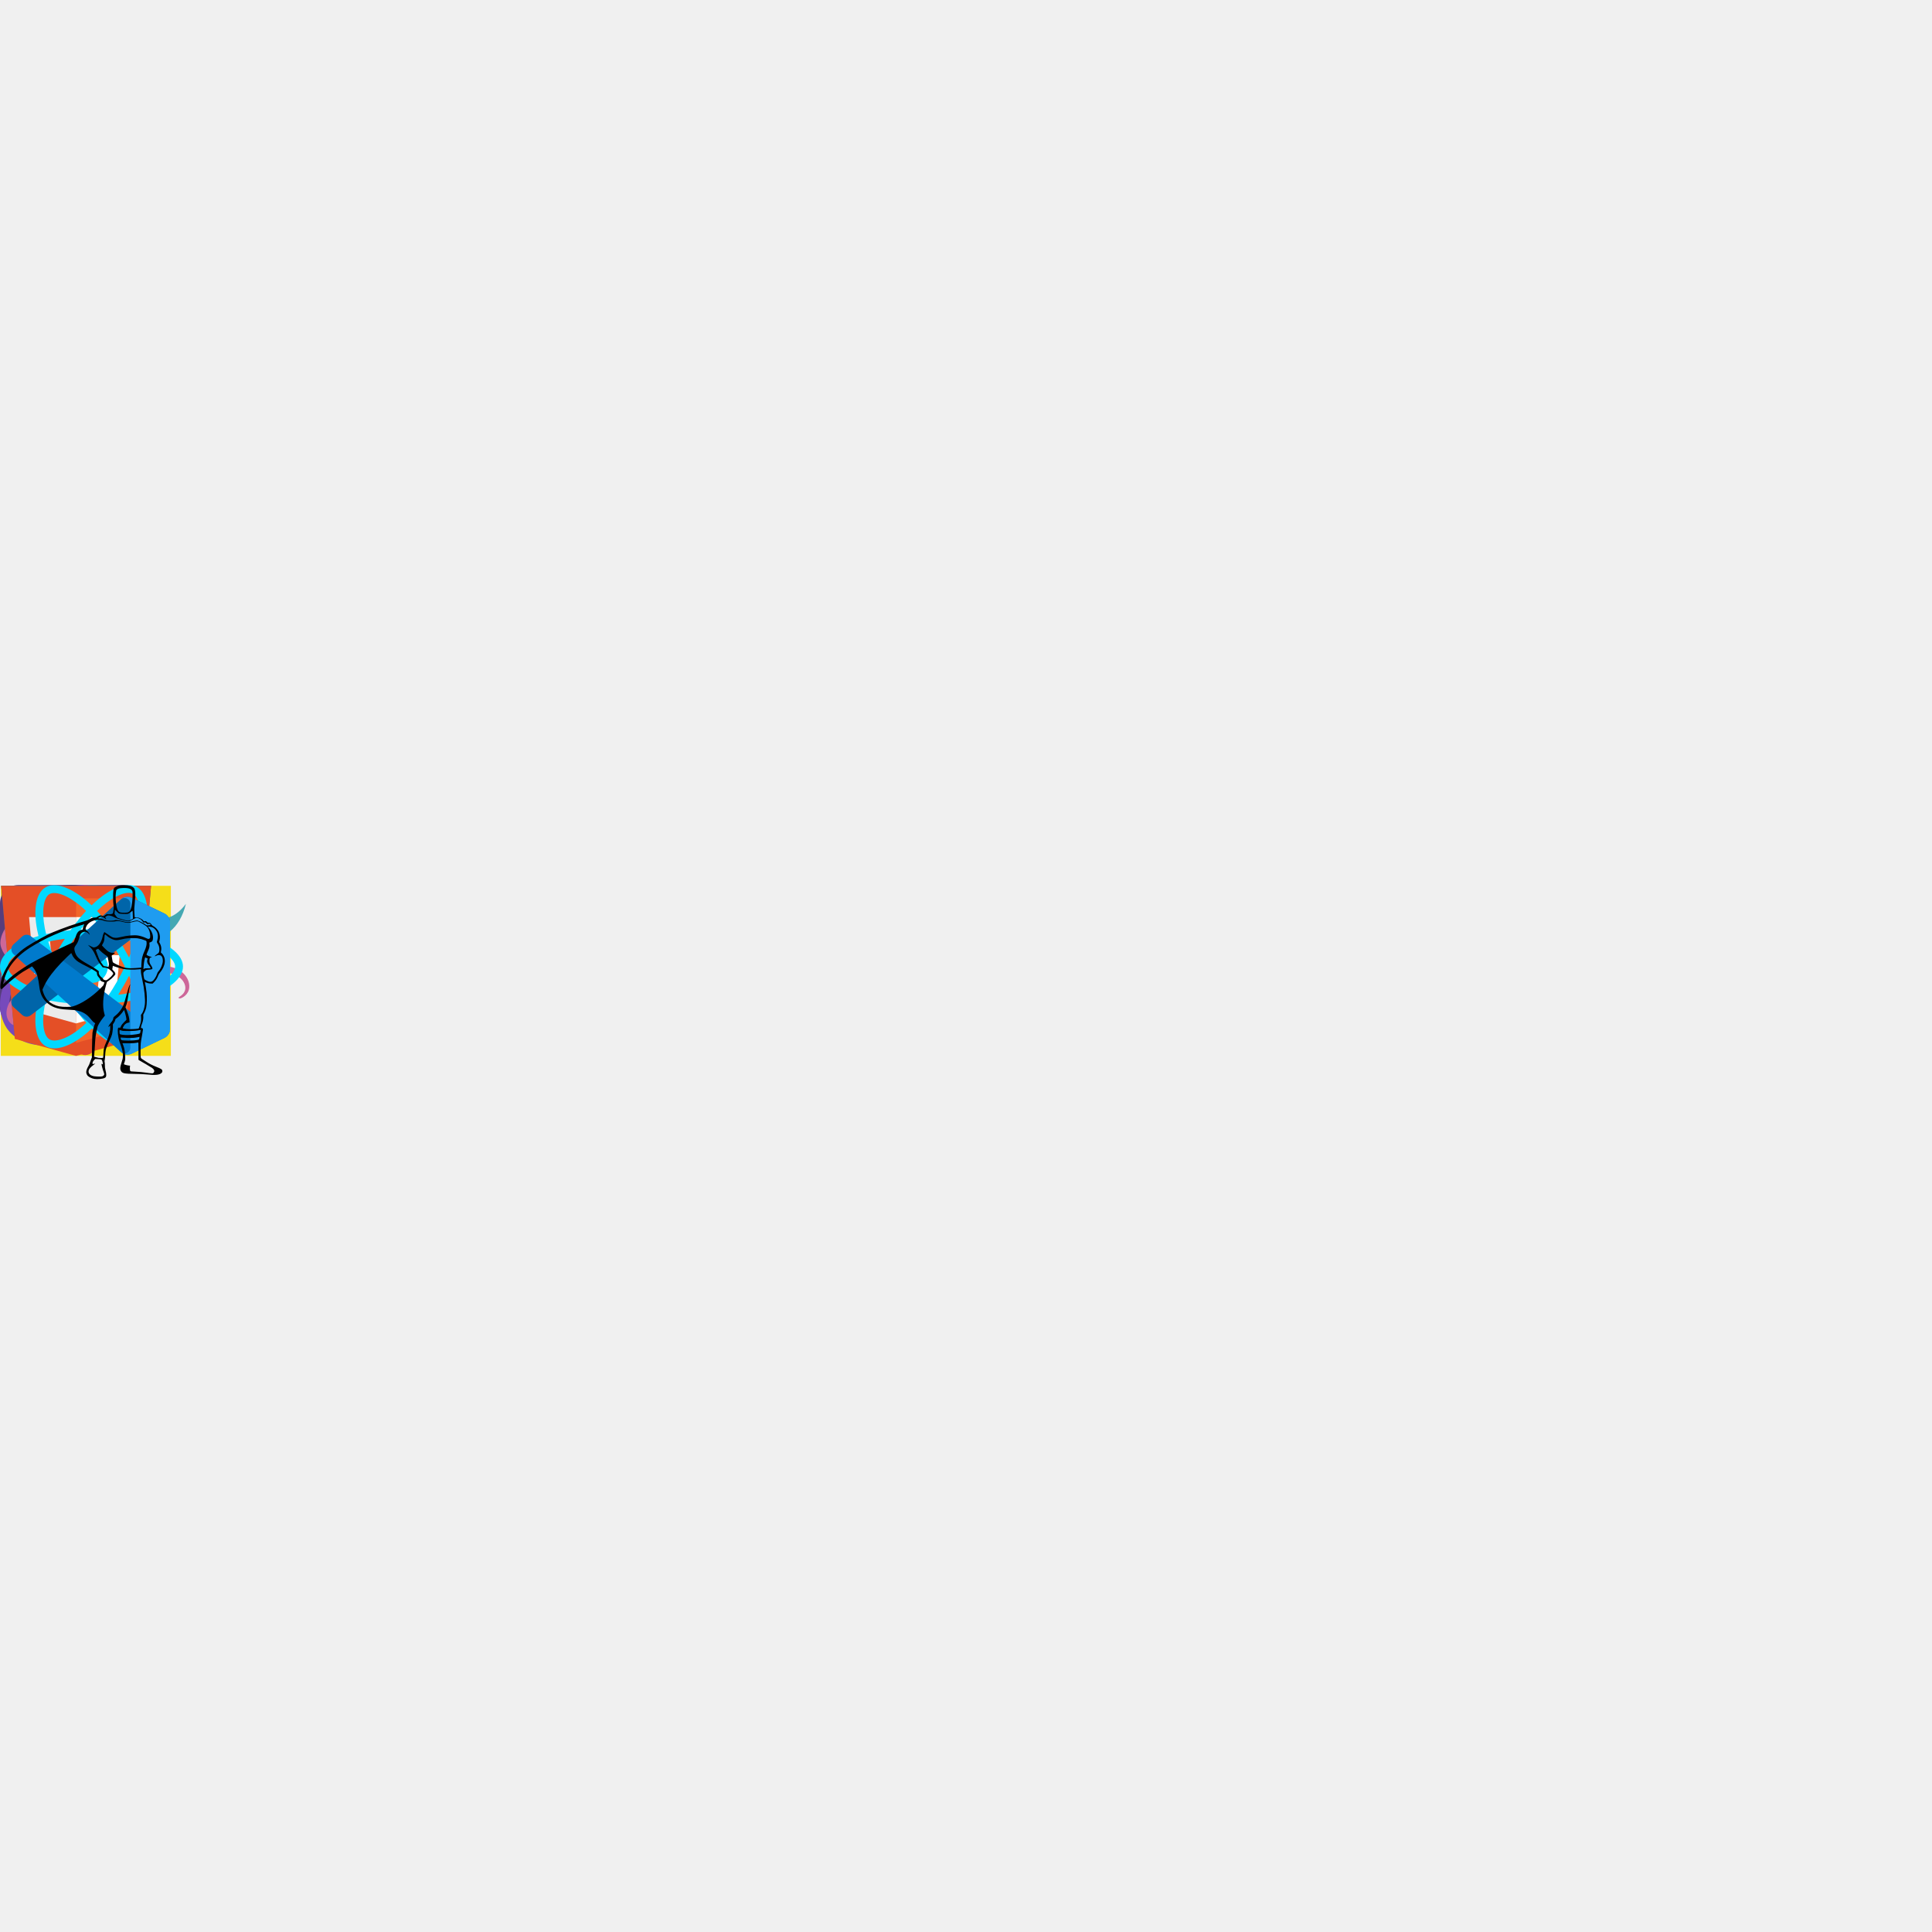
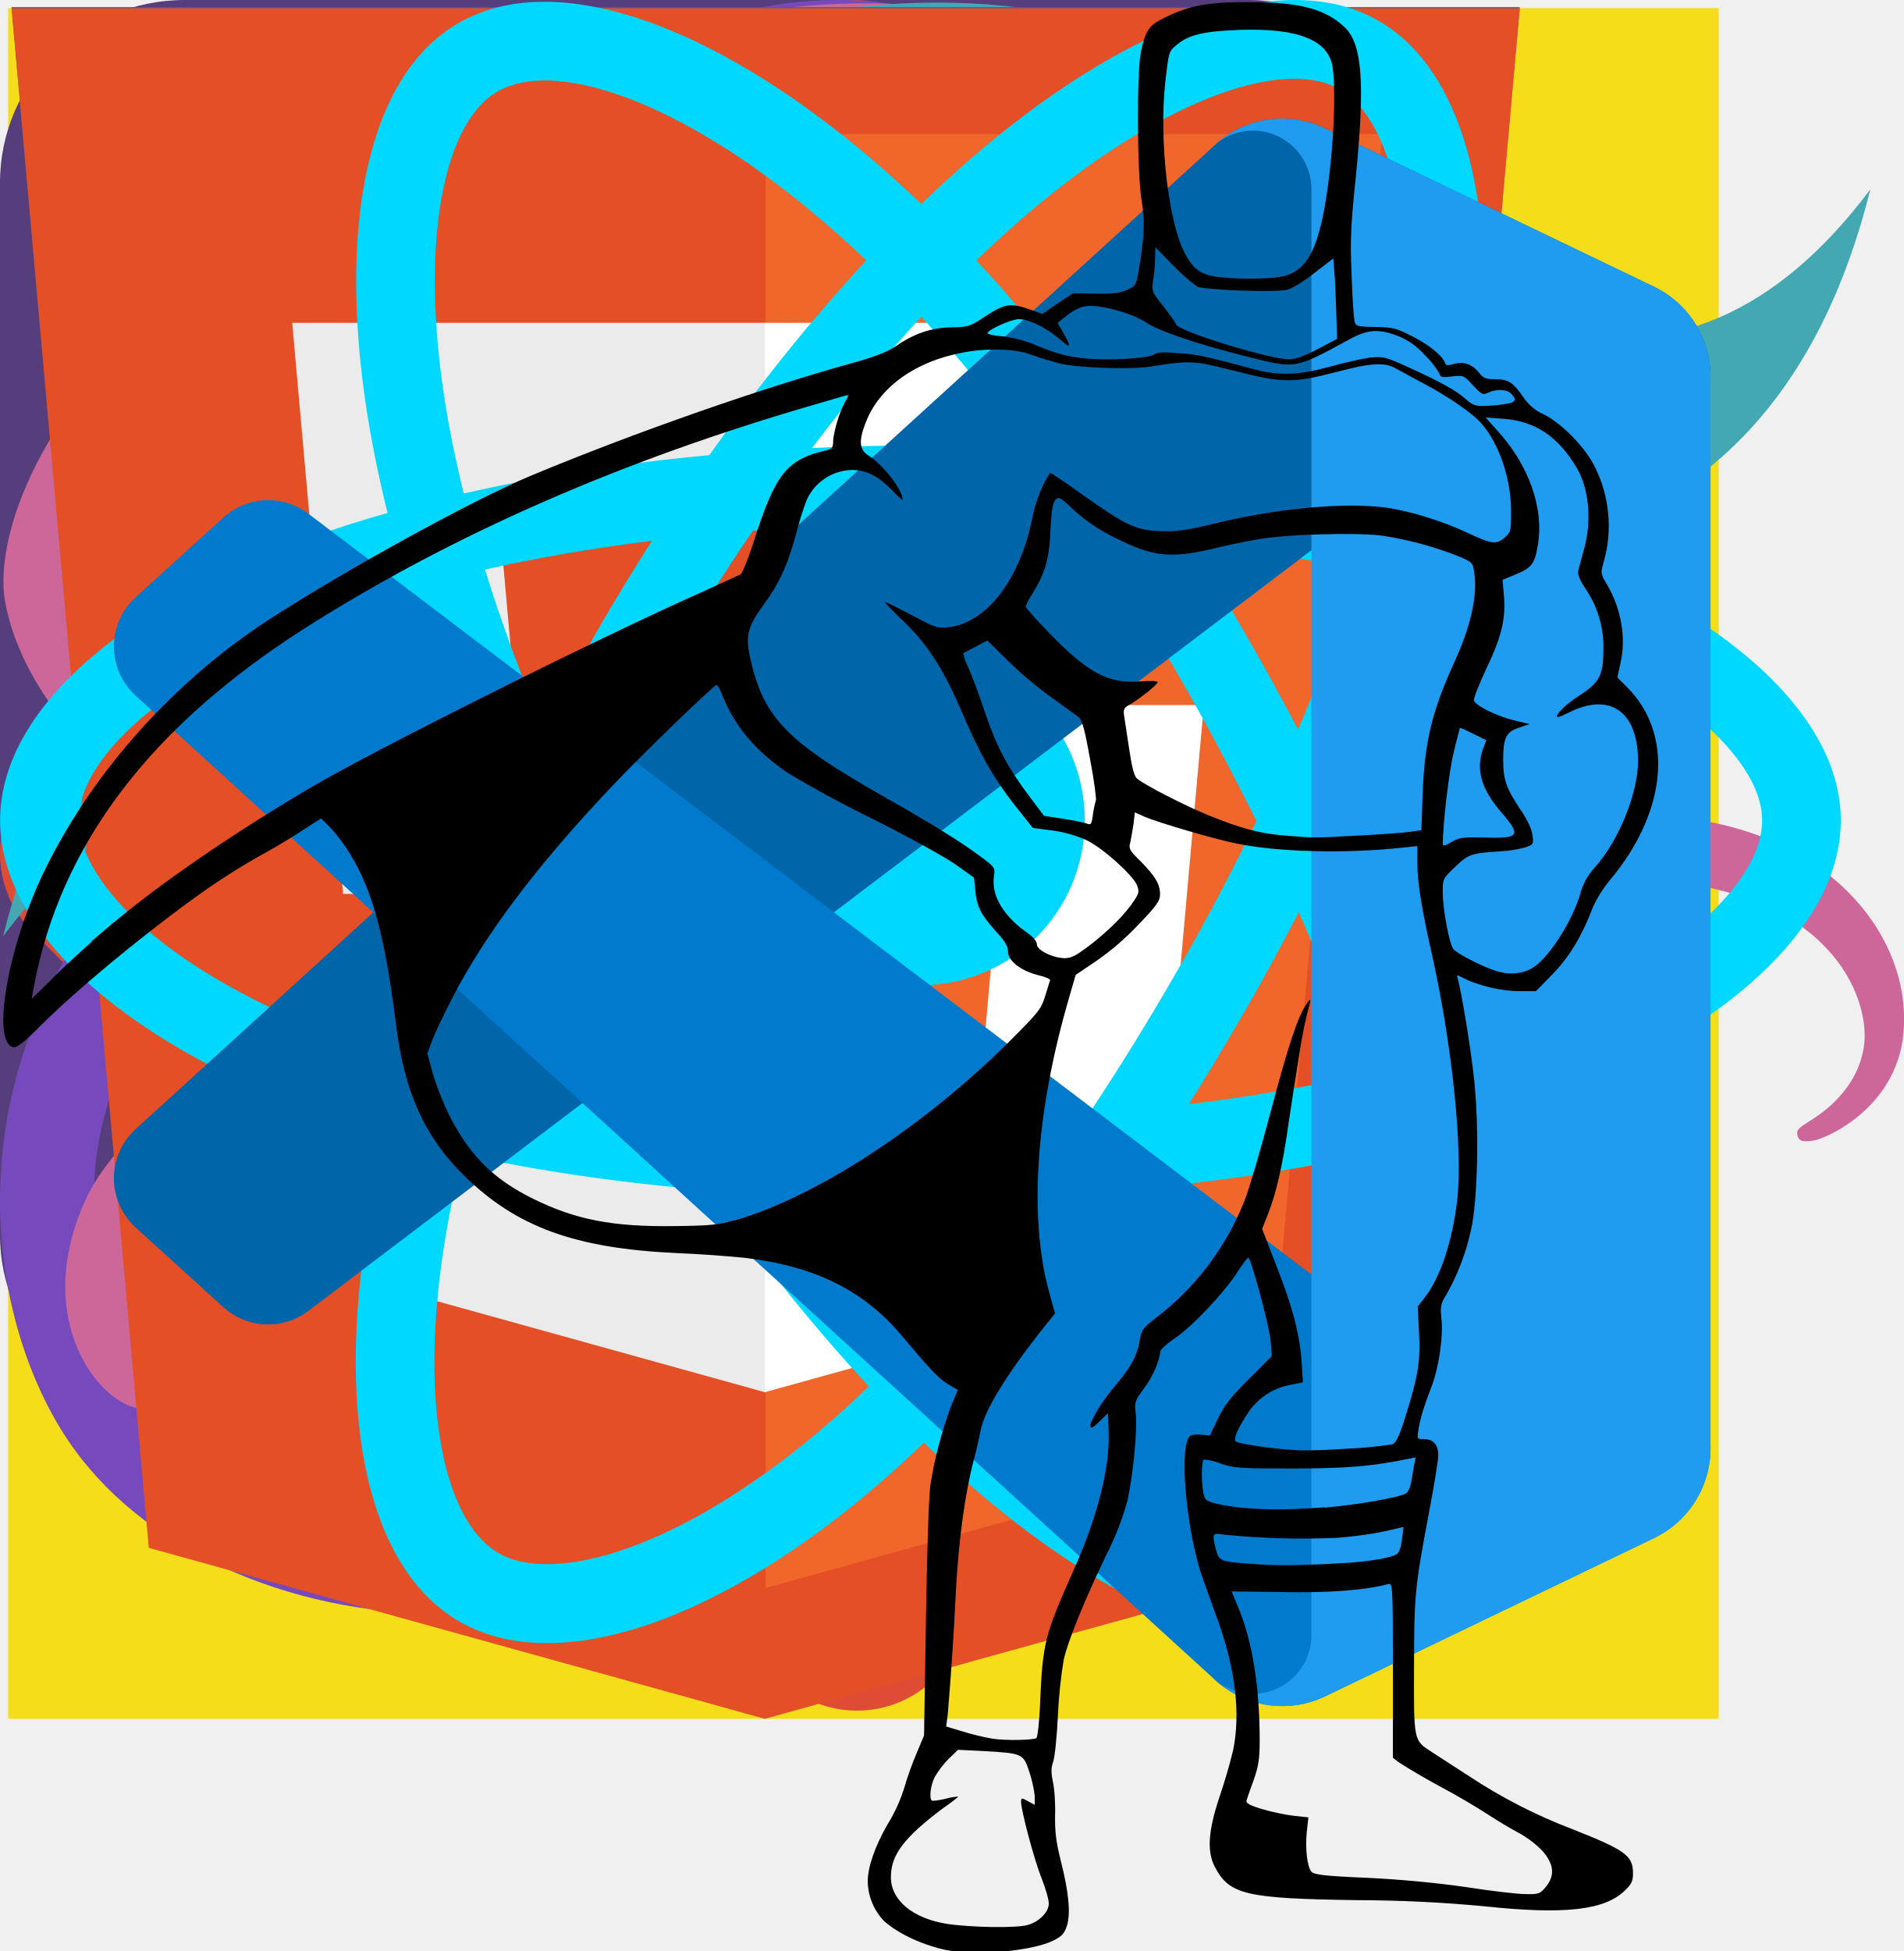
- <svg xmlns="http://www.w3.org/2000/svg" width="100" height="100" viewBox="0 0 1193 100" fill="none">
+ <svg xmlns="http://www.w3.org/2000/svg" fill="none">
  <g id="github">
    <svg width="88" height="86" viewBox="0 0 88 86" fill="none">
      <path fill-rule="evenodd" clip-rule="evenodd" d="M44 0C19.69 0 0 19.69 0 44C0 63.47 12.595 79.915 30.085 85.745C32.285 86.13 33.11 84.81 33.11 83.655C33.11 82.61 33.055 79.145 33.055 75.46C22 77.495 19.14 72.765 18.26 70.29C17.765 69.025 15.62 65.12 13.75 64.075C12.21 63.25 10.01 61.215 13.695 61.16C17.16 61.105 19.635 64.35 20.46 65.67C24.42 72.325 30.745 70.455 33.275 69.3C33.66 66.44 34.815 64.515 36.08 63.415C26.29 62.315 16.06 58.52 16.06 41.69C16.06 36.905 17.765 32.945 20.57 29.865C20.13 28.765 18.59 24.255 21.01 18.205C21.01 18.205 24.695 17.05 33.11 22.715C36.63 21.725 40.37 21.23 44.11 21.23C47.85 21.23 51.59 21.725 55.11 22.715C63.525 16.995 67.21 18.205 67.21 18.205C69.63 24.255 68.09 28.765 67.65 29.865C70.455 32.945 72.16 36.85 72.16 41.69C72.16 58.575 61.875 62.315 52.085 63.415C53.68 64.79 55.055 67.43 55.055 71.555C55.055 77.44 55 82.17 55 83.655C55 84.81 55.825 86.185 58.025 85.745C66.76 82.796 74.35 77.182 79.727 69.694C85.104 62.205 87.997 53.219 88 44C88 19.69 68.31 0 44 0Z" fill="black" />
    </svg>
  </g>
  <g id="js">
    <svg width="106" height="106" viewBox="0 0 106 106" fill="none">
      <path d="M0.5 0.5H105.5V105.5H0.5V0.5Z" fill="#F5DE19" />
      <path d="M71.034 82.531C71.928 84.349 73.318 85.876 75.043 86.938C76.768 87.999 78.758 88.552 80.784 88.531C84.871 88.531 87.485 86.487 87.485 83.656C87.485 80.281 84.8 79.074 80.3 77.105L77.832 76.047C70.707 73.014 65.983 69.215 65.983 61.182C65.983 53.784 71.608 48.148 80.431 48.148C83.288 47.941 86.142 48.581 88.637 49.986C91.132 51.391 93.159 53.499 94.464 56.049L86.75 60.98C86.248 59.716 85.373 58.635 84.242 57.879C83.111 57.124 81.776 56.73 80.416 56.75C79.823 56.691 79.224 56.755 78.657 56.94C78.09 57.125 77.567 57.426 77.123 57.824C76.679 58.222 76.323 58.709 76.077 59.252C75.831 59.795 75.701 60.384 75.695 60.98C75.695 63.939 77.529 65.139 81.763 66.98L84.23 68.037C92.615 71.634 97.355 75.297 97.355 83.536C97.355 92.42 90.376 97.287 81.005 97.287C77.354 97.52 73.713 96.691 70.522 94.9C67.332 93.11 64.727 90.434 63.024 87.196L71.034 82.531ZM36.178 83.386C37.726 86.135 39.136 88.46 42.526 88.46C45.766 88.46 47.814 87.192 47.814 82.261V48.71H57.68V82.392C57.68 92.608 51.68 97.257 42.946 97.257C39.859 97.426 36.793 96.657 34.151 95.051C31.51 93.444 29.416 91.076 28.145 88.257L36.178 83.386Z" fill="black" />
    </svg>
  </g>
  <g id="bootstrap">
    <svg width="88" height="87" viewBox="0 0 88 87" fill="none">
      <g clip-path="url(#clip0_15_2274)">
        <path d="M0 75.782C0 81.978 5.08 87 11.347 87H76.653C82.92 87 88 81.977 88 75.782V11.218C88 5.022 82.92 0 76.653 0H11.347C5.08 0 0 5.023 0 11.218V75.782V75.782Z" fill="#563D7C" />
        <path d="M36.492 38.483V26.163H47.461C48.506 26.163 49.514 26.249 50.484 26.421C51.454 26.593 52.312 26.9 53.058 27.343C53.804 27.786 54.401 28.401 54.849 29.188C55.297 29.975 55.521 30.983 55.521 32.212C55.521 34.425 54.849 36.024 53.506 37.008C52.163 37.992 50.446 38.483 48.357 38.483H36.492ZM24.776 17.162V69.838H50.596C52.984 69.838 55.309 69.543 57.573 68.953C59.837 68.362 61.851 67.453 63.618 66.223C65.383 64.993 66.789 63.407 67.834 61.465C68.879 59.522 69.401 57.222 69.401 54.566C69.401 51.271 68.592 48.455 66.976 46.119C65.359 43.783 62.908 42.147 59.625 41.213C62.013 40.082 63.817 38.631 65.035 36.86C66.254 35.09 66.864 32.877 66.864 30.22C66.864 27.761 66.453 25.696 65.632 24.023C64.811 22.351 63.655 21.011 62.162 20.003C60.67 18.994 58.879 18.269 56.789 17.826C54.7 17.383 52.387 17.162 49.849 17.162H24.776ZM36.492 60.837V46.377H49.252C51.789 46.377 53.829 46.955 55.372 48.111C56.914 49.267 57.685 51.197 57.685 53.902C57.685 55.28 57.449 56.411 56.976 57.296C56.503 58.181 55.869 58.882 55.073 59.399C54.277 59.915 53.357 60.284 52.312 60.505C51.267 60.726 50.173 60.837 49.029 60.837H36.492Z" fill="white" />
      </g>
      <defs>
        <clipPath id="clip0_15_2274">
          <rect width="88" height="87" fill="white" />
        </clipPath>
      </defs>
    </svg>
  </g>
  <g id="git">
    <svg width="105" height="105" viewBox="0 0 105 105" fill="none">
      <path d="M103.02 47.822L57.176 1.98C54.537 -0.66 50.255 -0.66 47.613 1.98L38.094 11.5L50.17 23.576C52.976 22.628 56.194 23.264 58.431 25.501C60.679 27.753 61.311 30.998 60.339 33.813L71.978 45.452C74.793 44.482 78.042 45.109 80.291 47.362C83.434 50.504 83.434 55.596 80.291 58.74C77.147 61.884 72.055 61.884 68.909 58.74C66.545 56.373 65.961 52.901 67.158 49.989L56.305 39.135L56.303 67.697C57.09 68.086 57.809 68.6 58.431 69.219C61.574 72.361 61.574 77.453 58.431 80.6C55.287 83.742 50.193 83.742 47.053 80.6C43.91 77.453 43.91 72.361 47.053 69.219C47.807 68.466 48.702 67.869 49.687 67.463V38.635C48.7 38.232 47.805 37.635 47.053 36.879C44.672 34.501 44.1 31.007 45.32 28.083L33.415 16.177L1.981 47.61C-0.66 50.252 -0.66 54.535 1.981 57.175L47.826 103.018C50.465 105.658 54.746 105.658 57.389 103.018L103.019 57.388C105.66 54.747 105.66 50.462 103.019 47.822" fill="#DE4C36" />
    </svg>
  </g>
  <g id="vector">
    <svg width="105" height="100" viewBox="0 0 105 100" fill="none">
      <path d="M72.697 69.563C76.569 69.162 79.506 65.824 79.373 61.818C79.239 57.813 75.901 54.609 71.896 54.609H71.629C67.49 54.742 64.286 58.214 64.419 62.352C64.553 64.355 65.354 66.091 66.555 67.293C62.016 76.239 55.073 82.781 44.659 88.255C37.583 91.993 30.24 93.329 22.897 92.394C16.889 91.593 12.216 88.923 9.278 84.516C5.006 77.974 4.606 70.897 8.211 63.821C10.748 58.748 14.752 55.009 17.289 53.14C16.755 51.404 15.954 48.467 15.554 46.331C-3.806 60.35 -1.803 79.309 4.072 88.255C8.477 94.931 17.423 99.07 27.303 99.07C29.973 99.07 32.643 98.803 35.313 98.136C52.403 94.797 65.354 84.65 72.697 69.563ZM96.195 53.007C86.048 41.123 71.095 34.581 54.005 34.581H51.869C50.668 32.178 48.131 30.575 45.327 30.575H45.06C40.921 30.709 37.717 34.18 37.85 38.32C37.984 42.325 41.322 45.529 45.327 45.529H45.594C48.531 45.396 51.068 43.527 52.136 40.99H54.539C64.686 40.99 74.299 43.927 82.978 49.668C89.653 54.075 94.46 59.816 97.13 66.759C99.4 72.366 99.266 77.841 96.863 82.514C93.125 89.59 86.85 93.462 78.572 93.462C73.231 93.462 68.158 91.86 65.487 90.658C64.019 91.993 61.348 94.129 59.479 95.465C65.221 98.135 71.095 99.604 76.703 99.604C89.52 99.604 98.999 92.528 102.604 85.451C106.476 77.707 106.209 64.355 96.195 53.007ZM28.371 71.832C28.505 75.838 31.842 79.042 35.847 79.042H36.115C40.254 78.909 43.458 75.437 43.324 71.298C43.191 67.292 39.853 64.088 35.847 64.088H35.581C35.313 64.088 34.913 64.088 34.646 64.221C29.172 55.142 26.902 45.262 27.704 34.581C28.237 26.57 30.908 19.627 35.581 13.885C39.453 8.945 46.929 6.542 52.003 6.409C66.155 6.141 72.163 23.766 72.564 30.842C74.299 31.243 77.237 32.178 79.239 32.845C77.637 11.216 64.286 0 51.469 0C39.452 0 28.371 8.679 23.965 21.496C17.823 38.587 21.829 55.009 29.305 67.96C28.638 68.895 28.237 70.364 28.371 71.832V71.832Z" fill="#764ABC" />
    </svg>
  </g>
  <g id="saas">
    <svg width="117" height="87" viewBox="0 0 117 87" fill="none">
      <path d="M100.673 50.077C96.603 50.097 93.065 51.069 90.103 52.506C89.016 50.372 87.93 48.471 87.738 47.076C87.525 45.449 87.269 44.456 87.525 42.512C87.781 40.568 88.931 37.8 88.91 37.589C88.889 37.378 88.654 36.385 86.31 36.364C83.966 36.343 81.941 36.807 81.707 37.42C81.472 38.033 81.025 39.427 80.727 40.864C80.322 42.977 76.039 50.52 73.588 54.471C72.799 52.929 72.118 51.577 71.968 50.499C71.755 48.872 71.499 47.879 71.755 45.935C72.011 43.991 73.162 41.224 73.14 41.012C73.119 40.801 72.884 39.807 70.54 39.787C68.196 39.765 66.171 40.23 65.937 40.843C65.703 41.456 65.447 42.892 64.957 44.287C64.467 45.682 58.777 58.275 57.285 61.529C56.682 62.845 56.05 64.149 55.389 65.438C55.389 65.438 55.367 65.501 55.303 65.607C55.095 66.011 54.882 66.412 54.664 66.811V66.832C54.344 67.403 54.004 67.931 53.833 67.931C53.705 67.931 53.471 66.41 53.876 64.339C54.728 59.965 56.752 53.162 56.731 52.929C56.731 52.802 57.115 51.619 55.41 51.006C53.748 50.393 53.151 51.407 53.002 51.407C52.853 51.407 52.746 51.767 52.746 51.767C52.746 51.767 54.6 44.118 49.209 44.118C45.842 44.118 41.196 47.773 38.894 51.069C36.278 52.481 33.664 53.897 31.052 55.317C29.795 56.014 28.495 56.711 27.28 57.366C27.195 57.282 27.11 57.176 27.024 57.092C20.503 50.182 8.442 45.301 8.953 36.026C9.145 32.645 10.317 23.77 32.118 12.995C50.061 4.226 64.339 6.656 66.811 12.044C70.348 19.735 59.161 34.018 40.62 36.089C33.545 36.871 29.837 34.166 28.9 33.152C27.92 32.095 27.77 32.032 27.408 32.243C26.811 32.561 27.195 33.511 27.408 34.06C27.962 35.497 30.242 38.033 34.099 39.28C37.509 40.378 45.799 40.991 55.836 37.145C67.067 32.835 75.847 20.855 73.268 10.818C70.689 0.634 53.641 -2.725 37.509 2.958C27.92 6.339 17.52 11.664 10.04 18.594C1.154 26.834 -0.253 33.997 0.322 36.998C2.39 47.647 17.201 54.577 23.125 59.712C22.826 59.88 22.549 60.029 22.315 60.156C19.353 61.613 8.058 67.466 5.245 73.657C2.049 80.672 5.757 85.701 8.208 86.376C15.815 88.469 23.636 84.708 27.834 78.495C32.032 72.283 31.521 64.212 29.582 60.514C29.56 60.472 29.539 60.43 29.496 60.388C30.264 59.944 31.052 59.479 31.819 59.035C33.23 58.209 34.658 57.413 36.103 56.648C35.378 58.613 34.845 60.958 34.59 64.339C34.27 68.311 35.91 73.467 38.063 75.495C39.022 76.383 40.152 76.404 40.876 76.404C43.391 76.404 44.521 74.333 45.778 71.882C47.312 68.882 48.697 65.395 48.697 65.395C48.697 65.395 46.971 74.819 51.66 74.819C53.364 74.819 55.09 72.621 55.858 71.502V71.523C55.858 71.523 55.9 71.459 55.986 71.311C56.156 71.037 56.263 70.867 56.263 70.867V70.826C56.944 69.642 58.479 66.959 60.759 62.501C63.7 56.754 66.534 49.57 66.534 49.57C66.534 49.57 66.79 51.323 67.663 54.239C68.175 55.951 69.24 57.831 70.093 59.648C69.411 60.599 68.985 61.127 68.985 61.127L69.006 61.148C68.452 61.867 67.855 62.648 67.195 63.41C64.872 66.156 62.102 69.305 61.718 70.213C61.27 71.29 61.377 72.072 62.23 72.706C62.847 73.171 63.955 73.234 65.085 73.171C67.174 73.023 68.644 72.516 69.368 72.199C70.498 71.798 71.819 71.185 73.055 70.276C75.335 68.607 76.72 66.219 76.593 63.071C76.528 61.339 75.953 59.606 75.25 57.979C75.463 57.683 75.655 57.387 75.868 57.092C79.469 51.872 82.261 46.146 82.261 46.146C82.261 46.146 82.517 47.9 83.391 50.816C83.817 52.295 84.691 53.901 85.457 55.464C82.069 58.19 79.981 61.359 79.235 63.43C77.893 67.276 78.936 69.008 80.918 69.41C81.813 69.6 83.092 69.177 84.03 68.776C85.223 68.396 86.63 67.741 87.972 66.769C90.253 65.1 92.448 62.775 92.32 59.627C92.255 58.19 91.872 56.774 91.339 55.401C94.216 54.218 97.924 53.563 102.655 54.112C112.799 55.295 114.802 61.571 114.418 64.212C114.035 66.853 111.904 68.29 111.201 68.734C110.497 69.178 110.263 69.325 110.327 69.642C110.412 70.107 110.753 70.086 111.35 70.001C112.181 69.854 116.678 67.867 116.869 63.008C117.189 56.796 111.222 50.013 100.673 50.077ZM22.422 76.235C19.054 79.869 14.366 81.242 12.342 80.08C10.168 78.833 11.021 73.467 15.155 69.621C17.669 67.276 20.908 65.099 23.061 63.768C23.551 63.472 24.276 63.05 25.149 62.522C25.298 62.437 25.384 62.395 25.384 62.395L25.895 62.078C27.408 67.571 25.959 72.41 22.422 76.235ZM46.928 59.712C45.756 62.543 43.306 69.79 41.814 69.389C40.535 69.051 39.747 63.557 41.558 58.127C42.474 55.401 44.414 52.147 45.543 50.88C47.376 48.851 49.401 48.175 49.89 48.999C50.509 50.077 47.653 57.937 46.928 59.712ZM67.152 69.304C66.662 69.558 66.193 69.727 65.98 69.6C65.831 69.515 66.193 69.177 66.193 69.177C66.193 69.177 68.729 66.473 69.731 65.247C70.306 64.529 70.988 63.684 71.713 62.733V63.008C71.713 66.241 68.558 68.417 67.152 69.304H67.152ZM82.751 65.776C82.389 65.522 82.453 64.677 83.667 62.036C84.136 61 85.244 59.268 87.141 57.599C87.354 58.275 87.504 58.93 87.482 59.542C87.461 63.621 84.52 65.142 82.751 65.776Z" fill="#CD6799" />
    </svg>
  </g>
  <g id="tailwind">
    <svg width="115" height="69" viewBox="0 0 115 69" fill="none">
      <path d="M28.844 23.084C32.665 7.801 42.217 0.159 57.5 0.159C80.425 0.159 83.291 17.353 94.753 20.219C102.395 22.129 109.081 19.264 114.812 11.622C110.992 26.905 101.44 34.547 86.156 34.547C63.231 34.547 60.366 17.353 48.903 14.488C41.261 12.577 34.575 15.443 28.844 23.084ZM0.188 57.472C4.008 42.189 13.56 34.547 28.844 34.547C51.769 34.547 54.634 51.741 66.097 54.606C73.739 56.517 80.425 53.651 86.156 46.009C82.335 61.293 72.783 68.934 57.5 68.934C34.575 68.934 31.709 51.741 20.247 48.875C12.605 46.965 5.919 49.83 0.188 57.472Z" fill="#44A8B3" />
    </svg>
  </g>
  <g id="css">
    <svg width="94" height="105" viewBox="0 0 94 105" fill="none">
      <path d="M9.132 94.154L0.71 0.438H93.29L84.856 94.139L46.944 104.562L9.132 94.154Z" fill="#1572B6" />
      <path d="M47 96.597L77.638 88.174L84.845 8.102H47V96.597Z" fill="#33A9DC" />
      <path d="M47 42.054H62.337L63.395 30.284H47V18.79H76.062L75.785 21.872L72.939 53.549H47V42.054Z" fill="white" />
      <path d="M47.071 71.904L47.019 71.919L34.111 68.461L33.286 59.294H21.65L23.274 77.341L47.015 83.879L47.071 83.864V71.904Z" fill="#EBEBEB" />
      <path d="M61.351 53.062L59.956 68.453L47.03 71.912V83.871L70.79 77.341L70.966 75.4L72.98 53.062H61.351Z" fill="white" />
      <path d="M47.041 18.79V30.284H19.044L18.811 27.7L18.282 21.872L18.005 18.79H47.041ZM47 42.054V53.549H34.254L34.021 50.964L33.496 45.137L33.219 42.054H47Z" fill="#EBEBEB" />
    </svg>
  </g>
  <g id="html5">
    <svg width="94" height="106" viewBox="0 0 94 106" fill="none">
      <path d="M9.133 95.004L0.706 0.5H93.294L84.856 94.989L46.944 105.5L9.133 95.004Z" fill="#E44F26" />
      <path d="M47 97.468L77.638 88.974L84.845 8.229H47V97.468Z" fill="#F1662A" />
      <path d="M47 43.276H31.663L30.605 31.407H47V19.816H17.938L18.215 22.929L21.061 54.867H47V43.276ZM47 73.377L46.947 73.392L34.04 69.909L33.215 60.665H21.579L23.203 78.86L46.947 85.452L47 85.437V73.377Z" fill="#EBEBEB" />
      <path d="M46.959 43.276V54.867H61.231L59.889 69.901L46.959 73.389V85.449L70.722 78.86L70.895 76.902L73.618 46.389L73.903 43.276H46.959ZM46.959 19.816V31.407H74.956L75.189 28.805L75.718 22.929L75.995 19.816H46.959Z" fill="white" />
    </svg>
  </g>
  <g id="react">
    <path d="M92.906 32.703C91.703 32.289 90.49 31.905 89.269 31.552C89.474 30.711 89.663 29.879 89.83 29.062C92.584 15.648 90.784 4.842 84.636 1.284C78.742 -2.127 69.102 1.429 59.366 9.933C58.406 10.773 57.468 11.637 56.552 12.524C55.939 11.934 55.315 11.355 54.68 10.789C44.477 1.696 34.249 -2.136 28.108 1.432C22.219 4.854 20.475 15.013 22.954 27.725C23.2 28.984 23.479 30.237 23.789 31.482C22.341 31.895 20.944 32.334 19.607 32.802C7.644 36.988 0.005 43.548 0.005 50.353C0.005 57.381 8.206 64.43 20.666 68.704C21.676 69.049 22.695 69.369 23.721 69.663C23.387 71.004 23.092 72.354 22.834 73.711C20.471 86.203 22.316 96.122 28.189 99.522C34.255 103.033 44.437 99.425 54.35 90.727C55.154 90.02 55.941 89.292 56.708 88.546C57.7 89.507 58.719 90.439 59.763 91.343C69.366 99.636 78.85 102.985 84.718 99.576C90.778 96.055 92.748 85.399 90.191 72.436C89.989 71.42 89.763 70.409 89.513 69.405C90.228 69.192 90.93 68.973 91.614 68.746C104.567 64.438 112.995 57.475 112.995 50.353C112.995 43.523 105.109 36.919 92.906 32.703ZM90.096 64.147C89.478 64.352 88.844 64.55 88.198 64.743C86.768 60.2 84.838 55.368 82.477 50.376C84.73 45.504 86.586 40.734 87.976 36.22C89.132 36.556 90.253 36.91 91.335 37.283C101.791 40.896 108.168 46.237 108.168 50.353C108.168 54.737 101.28 60.428 90.096 64.147ZM85.456 73.376C86.586 79.109 86.748 84.291 85.999 88.344C85.326 91.984 83.973 94.411 82.299 95.384C78.738 97.453 71.123 94.764 62.911 87.671C61.94 86.83 60.993 85.963 60.07 85.07C63.254 81.576 66.436 77.513 69.541 73.001C75.004 72.514 80.164 71.719 84.844 70.633C85.069 71.543 85.273 72.457 85.456 73.376ZM38.526 95.026C35.047 96.259 32.276 96.295 30.601 95.325C27.037 93.262 25.555 85.298 27.576 74.615C27.816 73.353 28.091 72.097 28.401 70.85C33.029 71.878 38.152 72.617 43.627 73.062C46.754 77.478 50.028 81.536 53.327 85.089C52.626 85.77 51.908 86.434 51.174 87.079C46.79 90.925 42.397 93.654 38.526 95.026ZM22.228 64.12C16.718 62.23 12.168 59.774 9.049 57.093C6.246 54.685 4.832 52.293 4.832 50.353C4.832 46.223 10.966 40.956 21.196 37.377C22.438 36.942 23.737 36.533 25.085 36.148C26.5 40.764 28.354 45.59 30.592 50.471C28.325 55.423 26.444 60.327 25.016 64.997C24.08 64.728 23.15 64.435 22.228 64.12ZM27.691 26.795C25.567 15.903 26.978 7.687 30.527 5.625C34.307 3.429 42.665 6.56 51.475 14.412C52.05 14.925 52.615 15.448 53.171 15.982C49.888 19.52 46.644 23.548 43.545 27.937C38.231 28.431 33.144 29.225 28.468 30.289C28.18 29.131 27.921 27.966 27.691 26.795V26.795ZM76.43 38.874C75.325 36.959 74.18 35.068 72.994 33.202C76.599 33.66 80.053 34.267 83.297 35.01C82.323 38.142 81.109 41.417 79.681 44.775C78.636 42.787 77.553 40.819 76.43 38.874ZM56.554 19.444C58.781 21.865 61.01 24.568 63.203 27.5C58.755 27.289 54.298 27.288 49.849 27.498C52.044 24.592 54.293 21.893 56.554 19.444ZM36.551 38.907C35.442 40.837 34.379 42.792 33.361 44.771C31.956 41.425 30.753 38.135 29.771 34.958C32.995 34.234 36.433 33.643 40.015 33.194C38.816 35.07 37.661 36.975 36.551 38.907V38.907ZM40.118 67.857C36.417 67.442 32.927 66.881 29.704 66.177C30.702 62.943 31.931 59.583 33.367 56.165C34.389 58.146 35.457 60.102 36.57 62.033C37.715 64.017 38.9 65.961 40.118 67.857ZM56.688 81.603C54.4 79.126 52.118 76.385 49.889 73.437C52.053 73.522 54.258 73.566 56.5 73.566C58.803 73.566 61.08 73.514 63.32 73.414C61.12 76.414 58.899 79.159 56.688 81.603ZM79.726 55.991C81.237 59.446 82.509 62.788 83.52 65.967C80.244 66.717 76.707 67.321 72.98 67.77C74.174 65.87 75.331 63.946 76.449 62C77.586 60.021 78.678 58.018 79.726 55.991ZM72.268 59.579C70.556 62.563 68.749 65.491 66.847 68.357C63.404 68.602 59.952 68.723 56.5 68.722C52.984 68.722 49.563 68.612 46.27 68.397C44.319 65.538 42.477 62.605 40.747 59.606H40.748C39.026 56.622 37.418 53.574 35.926 50.468C37.414 47.362 39.017 44.312 40.733 41.327L40.733 41.327C42.448 38.341 44.275 35.421 46.211 32.573C49.571 32.318 53.017 32.185 56.499 32.185H56.5C59.998 32.185 63.448 32.319 66.808 32.576C68.724 35.419 70.54 38.329 72.252 41.301C73.974 44.28 75.598 47.315 77.123 50.4C75.614 53.517 73.994 56.578 72.268 59.579ZM82.225 5.481C86.009 7.671 87.48 16.502 85.103 28.084C84.951 28.823 84.781 29.576 84.595 30.339C79.907 29.253 74.817 28.445 69.487 27.943C66.383 23.506 63.166 19.472 59.936 15.979C60.782 15.16 61.649 14.363 62.535 13.587C70.877 6.301 78.673 3.425 82.225 5.481ZM56.5 40.226C62.072 40.226 66.59 44.76 66.59 50.353C66.59 55.946 62.072 60.479 56.5 60.479C50.928 60.479 46.41 55.946 46.41 50.353C46.41 44.76 50.928 40.226 56.5 40.226Z" fill="#00D8FF" />
  </g>
  <g id="vscode">
    <svg width="112" height="112" viewBox="0 0 112 112" fill="none">
      <path d="M101.535 17.605L81.354 7.889C80.214 7.339 78.932 7.158 77.684 7.37C76.437 7.582 75.287 8.177 74.392 9.072L8.33 69.3C7.528 70.027 7.049 71.043 6.996 72.124C6.944 73.205 7.323 74.263 8.05 75.064C8.137 75.159 8.225 75.25 8.319 75.334L13.713 80.234C14.418 80.875 15.325 81.25 16.277 81.292C17.229 81.334 18.166 81.042 18.924 80.465L98.497 20.125C99.098 19.669 99.814 19.39 100.566 19.319C101.317 19.248 102.073 19.388 102.749 19.723C103.424 20.058 103.993 20.576 104.391 21.217C104.789 21.858 105 22.598 105 23.352V23.117C105 21.966 104.675 20.837 104.062 19.862C103.449 18.887 102.573 18.105 101.535 17.605Z" fill="#0065A9" />
      <path d="M101.535 94.395L81.354 104.115C80.214 104.662 78.932 104.843 77.685 104.631C76.438 104.419 75.287 103.825 74.392 102.932L8.33 42.7C7.528 41.973 7.049 40.957 6.996 39.876C6.944 38.795 7.323 37.737 8.05 36.935C8.137 36.841 8.225 36.75 8.319 36.666L13.713 31.766C14.418 31.122 15.328 30.746 16.282 30.704C17.236 30.662 18.175 30.956 18.935 31.535L98.497 91.875C99.098 92.331 99.814 92.61 100.566 92.681C101.317 92.752 102.073 92.612 102.749 92.277C103.424 91.942 103.993 91.424 104.391 90.783C104.789 90.142 105 89.403 105 88.648V88.9C104.996 90.049 104.669 91.173 104.057 92.145C103.444 93.117 102.57 93.897 101.535 94.395Z" fill="#007ACC" />
      <path d="M81.354 104.115C80.214 104.662 78.932 104.843 77.685 104.631C76.438 104.419 75.288 103.825 74.392 102.932C74.895 103.428 75.533 103.764 76.226 103.899C76.919 104.035 77.637 103.962 78.289 103.691C78.941 103.42 79.499 102.963 79.892 102.376C80.285 101.79 80.497 101.1 80.5 100.394V11.606C80.501 10.896 80.291 10.203 79.897 9.613C79.503 9.023 78.942 8.563 78.287 8.292C77.631 8.02 76.91 7.95 76.214 8.088C75.518 8.227 74.88 8.57 74.379 9.072C75.273 8.177 76.423 7.582 77.67 7.37C78.917 7.157 80.2 7.338 81.34 7.886L101.518 17.587C102.559 18.084 103.438 18.866 104.054 19.841C104.671 20.817 104.998 21.946 105 23.1V88.9C105 90.053 104.675 91.182 104.061 92.158C103.448 93.134 102.571 93.917 101.532 94.416L81.354 104.115Z" fill="#1F9CF0" />
    </svg>
  </g>
  <g id="greensock">
    <svg width="102" height="120" viewBox="0 0 102 120" fill="none">
      <path d="M58.365 119.745C56.801 119.471 55.181 118.729 54.263 117.907C53.639 117.253 53.283 116.389 53.265 115.485C53.265 114.566 53.734 113.276 54.476 111.99C54.926 111.266 55.279 110.486 55.53 109.665C55.688 109.099 56.017 108.18 56.273 107.595L56.722 106.522L56.839 99.356C56.899 95.392 57.015 91.721 57.112 91.151C57.367 89.509 57.795 87.907 58.361 86.347L58.792 85.312L58.166 84.941C57.6 84.589 57.131 84.101 55.275 81.892C52.991 79.196 49.984 77.711 45.724 77.205C44.336 77.07 42.93 76.969 41.524 76.912C35.273 76.62 31.699 75.311 28.477 72.146C26.074 69.784 24.825 67.027 24.319 62.966C23.636 57.476 22.875 54.664 21.469 52.38C21.122 51.816 20.723 51.286 20.276 50.797L19.71 50.231L18.461 51.034C17.779 51.484 16.819 52.05 16.35 52.305C14.786 53.164 13.301 54.12 11.876 55.155C8.381 57.694 4.571 60.877 2.482 62.966C1.545 63.904 1.058 64.312 0.84 64.275C-0.585 64.061 0.506 57.889 2.831 53.239C5.801 47.242 10.8 41.715 16.582 37.984C21.33 34.916 29.006 30.697 32.557 29.212C38.865 26.576 47.029 23.722 52.616 22.2C53.79 21.866 54.51 21.574 54.998 21.244C56.093 20.482 57.165 20.111 58.395 20.092C59.43 20.074 59.528 20.055 60.525 19.387C61.699 18.626 62.047 18.585 63.221 18.997L63.983 19.271L64.92 18.626L65.858 18L67.204 18.019C68.239 18.037 68.707 18 69.157 17.805C69.724 17.55 69.743 17.512 69.9 16.575C70.252 14.542 70.29 13.526 70.076 12.296C69.802 10.676 69.765 4.387 70.039 3.154C70.331 1.826 70.526 1.552 71.524 1.065C73.009 0.341 74.123 0.127 76.68 0.127C79.804 0.127 81.386 0.559 82.56 1.691C83.614 2.707 83.79 5.089 83.243 10.676C82.909 13.897 82.871 14.797 82.969 16.905C83.006 18.251 83.104 19.522 83.145 19.699C83.224 20.032 83.302 20.051 84.435 20.07C85.549 20.089 85.744 20.149 86.797 20.696C87.814 21.225 88.575 21.87 88.733 22.339C88.751 22.436 88.927 22.436 89.239 22.339C89.843 22.162 90.371 22.357 90.802 22.886C91.058 23.22 91.211 23.276 91.8 23.276C92.603 23.276 92.895 23.471 93.559 24.45C93.869 24.889 94.295 25.234 94.789 25.447C95.884 25.995 97.369 27.517 97.935 28.729C98.812 30.525 98.989 32.614 98.441 34.489C98.246 35.194 98.246 35.212 98.655 35.895C99.514 37.361 99.829 39.157 99.476 40.68L99.281 41.58L99.866 42.165C102.776 45.075 102.345 49.822 98.794 54.06C98.397 54.544 98.062 55.076 97.796 55.642C97.114 57.457 96.33 58.729 95.317 59.782L94.282 60.836H93.229C92.175 60.836 90.69 60.484 89.79 60.015C89.419 59.82 89.4 59.82 89.479 60.052C89.715 60.911 90.3 64.406 90.495 66.341C90.806 69.311 90.709 73.627 90.3 75.484C90.001 76.859 89.501 78.182 88.815 79.41C88.425 80.036 88.406 80.171 88.481 80.932C88.597 82.005 88.346 83.805 87.915 84.994C87.386 86.381 87.191 87.026 87.075 87.727C86.978 88.331 86.978 88.331 87.409 88.331C87.975 88.331 88.286 88.665 88.286 89.329C88.286 89.621 88.031 91.204 87.72 92.824C86.861 97.376 86.801 97.882 86.801 102.296C86.782 106.849 86.782 106.807 87.817 107.49L90.142 108.994C92.143 110.321 94.285 111.422 96.529 112.275C99.791 113.565 100.241 113.895 100.241 114.99C100.241 115.477 100.144 115.654 99.735 116.044C98.486 117.255 96.022 117.529 91.061 117C88.483 116.758 85.896 116.635 83.306 116.629C76.47 116.531 75.472 116.295 74.576 114.596C74.07 113.621 74.168 112.35 74.869 110.261C75.18 109.342 75.454 108.405 75.69 107.449C76.159 105.184 75.847 102.487 74.752 99.442L73.815 96.844C72.896 94.207 72.39 89.381 72.938 88.29C73.035 88.076 73.211 88.035 73.68 88.054L74.265 88.114L74.752 87.097C75.124 86.295 75.532 85.77 76.646 84.656L78.071 83.231L77.993 82.312C77.933 81.435 76.781 77.175 76.624 77.194C76.564 77.194 76.252 77.625 75.9 78.169C75.041 79.459 73.147 81.45 72.071 82.174C71.603 82.485 71.213 82.856 71.213 82.976C71.194 83.505 70.744 84.54 70.196 85.26C69.668 85.965 69.63 86.081 69.709 86.704C69.844 87.622 69.551 90.57 69.203 92.115C68.886 93.262 68.454 94.374 67.912 95.434C66.566 98.227 65.55 100.725 65.295 101.88C65.111 102.992 64.993 104.114 64.942 105.24C64.882 106.567 64.748 107.857 64.65 108.131C64.515 108.502 64.515 108.795 64.631 109.361C64.729 109.77 64.789 110.689 64.766 111.412C64.748 112.41 64.826 113.055 65.119 114.225C65.625 116.216 65.722 117.469 65.49 118.211C65.332 118.68 65.179 118.856 64.65 119.111C63.476 119.715 60.157 120.049 58.361 119.737L58.365 119.745ZM63.109 118.144C63.791 117.949 64.38 117.364 64.38 116.835C64.38 116.599 64.185 115.916 63.949 115.312C63.48 114.161 62.678 111.112 62.678 110.606C62.678 110.351 62.696 110.332 63.086 110.546L63.517 110.782V110.235C63.455 109.73 63.343 109.233 63.184 108.75C62.812 107.636 62.775 107.617 60.409 107.479L58.807 107.4L58.222 107.966C57.901 108.297 57.619 108.665 57.383 109.061C57.127 109.567 57.03 110.332 57.188 110.505C57.225 110.565 57.619 110.505 58.046 110.407C58.3 110.332 58.562 110.287 58.826 110.272C58.826 110.291 58.395 110.644 57.851 111.015C55.508 112.774 54.686 113.846 54.686 115.215C54.686 116.64 56.032 117.754 58.144 118.087C59.587 118.301 62.4 118.361 63.105 118.147L63.109 118.144ZM94.886 115.819C95.471 115.114 95.392 114.394 94.65 113.572C94.219 113.141 93.731 112.77 93.184 112.477C92.636 112.185 92.089 111.851 91.541 111.502C90.551 110.861 89.534 110.261 88.493 109.706C87.593 109.219 86.715 108.709 85.856 108.165L85.504 107.891V102.521C85.504 97.23 85.485 97.151 85.211 97.23C83.843 97.601 81.578 97.778 78.709 97.717L75.604 97.68L76.054 98.775C76.894 100.845 77.325 103.62 77.325 106.804C77.325 107.996 77.246 108.424 76.954 109.264C76.796 109.672 76.661 110.085 76.522 110.494C76.463 110.67 76.68 110.805 77.479 111.041C78.064 111.217 78.922 111.394 79.414 111.45L80.314 111.547L80.216 112.447C80.119 113.464 80.235 114.536 80.49 114.87C80.647 115.065 81.233 115.144 83.948 115.26C85.999 115.357 88.226 115.571 89.981 115.826C91.504 116.062 93.146 116.257 93.634 116.257C94.455 116.276 94.534 116.239 94.882 115.826L94.886 115.819ZM63.619 106.68C63.697 106.62 63.814 105.566 63.855 104.317C64.013 100.822 64.147 100.312 65.906 96.367C67.35 93.146 68.115 90.139 68.055 88.009L68.017 86.737L67.47 87.266C66.338 88.399 67.118 86.621 68.468 85.039C69.484 83.827 69.836 83.164 69.99 82.091C70.069 81.66 70.226 81.446 70.89 80.94C73.374 79.064 75.287 76.535 76.418 73.635C76.691 72.93 77.392 70.53 77.981 68.302C79.076 64.181 79.661 62.404 80.19 61.642C80.385 61.35 80.464 61.29 80.426 61.485C80.143 62.532 79.921 63.595 79.763 64.669C79.605 65.625 79.312 67.5 79.118 68.809C78.746 71.486 78.356 73.204 77.828 74.531L77.475 75.431L78.412 77.854C79.388 80.332 79.838 82.132 79.916 83.869L79.976 84.844L79.215 85.001C78.21 85.179 77.314 85.74 76.714 86.565C76.05 87.521 75.679 88.305 75.855 88.477C75.934 88.556 76.89 88.732 77.985 88.867C79.684 89.062 80.329 89.062 82.575 88.927C83.55 88.89 84.51 88.792 85.466 88.654C85.68 88.575 85.897 88.147 86.246 87.034C87.049 84.476 87.203 83.576 87.105 81.78L87.026 80.197L87.435 79.669C88.391 78.457 89.134 76.271 89.445 73.71C89.816 70.586 89.134 64.042 87.862 58.417C87.259 55.74 87.004 54.139 87.004 52.969V51.934L86.047 52.031C82.609 52.402 78.45 52.305 75.911 51.776C74.524 51.502 71.029 50.467 70.267 50.134L69.664 49.86L69.585 50.542C69.525 50.914 69.469 51.285 69.39 51.675C69.274 52.084 69.311 52.181 70.035 52.886C70.935 53.805 71.209 54.274 71.209 54.896C71.209 55.286 70.995 55.601 69.9 56.734C69.115 57.572 68.244 58.324 67.301 58.98L66.03 59.839L65.483 61.732C63.529 68.666 63.157 74.974 64.448 79.485L64.759 80.617L64.132 81.397C61.789 84.345 60.401 86.591 60.188 87.844C60.062 88.46 59.919 89.073 59.756 89.681C59.25 91.616 58.856 94.447 58.684 97.515C58.564 100.083 58.395 102.648 58.178 105.21L58.08 105.971L59.055 106.264C59.602 106.44 60.424 106.635 60.892 106.714C61.77 106.849 63.394 106.811 63.645 106.676L63.619 106.68ZM82.582 95.936C84.105 95.839 85.493 95.602 85.766 95.37C85.882 95.291 86.021 94.882 86.059 94.47L86.156 93.727L84.945 94.001C83.989 94.196 83.032 94.312 82.073 94.391C79.766 94.489 77.445 94.429 75.157 94.196C74.396 94.08 74.396 94.08 74.629 95.074C74.824 95.816 74.865 95.854 76.856 95.992C78.184 96.109 80.04 96.09 82.579 95.932L82.582 95.936ZM81.311 92.539C83.302 92.362 85.785 91.935 86.272 91.68C86.43 91.601 86.565 91.309 86.625 90.975L86.801 89.94L86.899 89.452L86.411 89.55C84.244 90 82.601 90.135 79.32 90.135C76.118 90.135 75.746 90.116 74.906 89.824C74.583 89.688 74.24 89.608 73.89 89.587C73.755 89.666 73.733 90.78 73.853 91.56C73.931 92.029 74.01 92.107 74.479 92.242C75.964 92.651 78.465 92.749 81.315 92.516L81.311 92.539ZM45.064 74.921C50.062 73.477 56.606 69.236 61.958 63.926C63.697 62.186 63.911 61.954 64.144 61.174L64.455 60.176C64.493 60.097 64.181 59.962 63.773 59.865C62.7 59.61 61.879 58.987 61.879 58.421C61.879 58.087 61.684 57.757 61.117 57.15C60.199 56.115 59.966 55.665 59.869 54.671L59.79 53.869L58.695 53.089C58.069 52.639 55.883 51.427 53.557 50.257C51.787 49.394 50.054 48.456 48.364 47.445C46.41 46.136 45.101 44.572 44.359 42.72C44.224 42.349 44.047 42.037 43.987 42.037C43.83 42.037 39.435 46.275 37.56 48.266C32.932 53.149 29.749 57.386 27.735 61.312C27.229 62.287 26.681 63.442 26.524 63.87L26.231 64.65L26.584 65.959C26.797 66.664 27.247 67.815 27.6 68.497C28.83 70.92 30.296 72.382 32.719 73.575C35.318 74.865 37.62 75.315 41.468 75.255C43.538 75.236 44.145 75.176 45.06 74.903L45.064 74.921ZM5.61 57.791C8.891 54.881 13.421 51.697 18.971 48.397C22.605 46.23 36.649 39.199 43.114 36.326C44.288 35.797 45.341 35.31 45.458 35.254C45.574 35.175 45.907 34.335 46.219 33.397C47.587 29.062 48.27 28.204 50.749 27.637C51.06 27.559 51.139 27.461 51.139 27.15C51.139 26.584 51.529 25.275 51.862 24.69C52.117 24.24 52.117 24.221 51.9 24.281C51.765 24.319 50.944 24.555 50.085 24.81C38.171 28.249 27.761 32.816 18.776 38.52C9.188 44.614 3.66 51.919 2.059 60.667L1.942 61.312L3.116 60.161C3.743 59.516 4.875 58.462 5.617 57.817L5.61 57.791ZM93.99 59.452C94.946 58.965 96.431 56.719 96.979 54.941C97.136 54.315 97.448 53.73 97.897 53.242C99.341 51.641 100.534 48.731 100.553 46.74C100.553 43.635 98.794 42.442 96.236 43.77C95.903 43.927 95.632 44.044 95.591 44.006C95.456 43.871 96.176 43.166 97.058 42.619C98.209 41.857 98.426 41.407 98.426 39.787C98.443 38.478 98.054 37.196 97.312 36.116C96.96 35.587 96.825 35.239 96.881 35.021L97.234 33.712C97.721 31.972 97.545 29.981 96.784 28.714C95.651 26.801 94.264 25.864 92.329 25.706L91.196 25.627L91.86 26.37C93.832 28.5 94.789 31.174 94.399 33.461C94.204 34.635 94.028 34.867 92.895 35.317L92.231 35.591L92.31 36.491C92.445 37.957 92.194 39.03 91.256 41.002C90.787 42 90.435 42.896 90.476 42.994C90.593 43.327 91.882 43.95 92.899 44.205L93.896 44.441L93.27 44.655C92.449 44.91 92.272 45.281 92.272 46.627C92.272 47.857 92.449 48.367 93.345 49.714C93.754 50.299 94.028 50.906 94.069 51.255C94.147 51.802 94.129 51.84 93.679 51.997C93.169 52.141 92.644 52.226 92.115 52.252C90.278 52.369 90.142 52.429 89.321 53.209C88.579 53.914 88.56 53.951 88.56 54.731C88.56 55.804 88.969 57.975 89.224 58.267C89.558 58.62 91.41 59.539 92.134 59.674C92.758 59.83 93.418 59.754 93.99 59.46V59.452ZM66.938 57.99C68.13 57.052 69.067 56.115 69.593 55.312C69.926 54.825 69.945 54.727 69.787 54.315C69.514 53.689 67.718 52.069 66.72 51.581C66.055 51.283 65.352 51.08 64.631 50.977L63.401 50.82L62.64 49.864C61.057 47.91 60.18 46.387 58.928 43.436C57.833 40.935 56.876 39.472 55.354 38.025C54.727 37.44 54.281 36.952 54.319 36.952C54.398 36.952 55.14 37.324 55.999 37.774C57.424 38.535 57.6 38.595 58.245 38.497C60.57 38.224 62.621 35.55 63.364 31.8C63.578 30.746 64.009 29.67 64.459 29.025C64.478 29.006 65.377 29.591 66.431 30.352C69.109 32.246 69.694 32.539 71.216 32.599C72.214 32.636 72.78 32.561 74.576 32.13C78.405 31.192 82.545 30.821 85.065 31.155C86.49 31.35 88.541 31.976 90.064 32.696C91.567 33.401 91.86 33.439 92.347 33.007C92.756 32.655 92.756 32.599 92.756 31.29C92.737 29.355 92.032 27.266 90.96 26.017C90.412 25.372 88.871 24.319 87.345 23.516C86.802 23.228 86.262 22.936 85.725 22.639C85.001 22.207 84.184 22.267 81.956 22.852C79.376 23.516 78.694 23.516 75.746 22.755C73.245 22.129 73.091 22.11 70.627 22.5C69.319 22.695 66.037 22.579 64.942 22.286C64.395 22.129 63.847 21.975 63.322 21.78C62.366 21.409 60.705 21.349 59.201 21.622C56.212 22.151 53.947 23.771 53.126 25.976C52.695 27.09 52.755 27.619 53.321 27.967C54.221 28.534 55.41 30.079 55.41 30.682C55.41 30.72 55.117 30.469 54.784 30.116C53.944 29.239 53.182 28.845 52.282 28.845C51.7 28.861 51.134 29.04 50.648 29.36C50.161 29.681 49.774 30.131 49.53 30.66C49.267 31.35 49.046 32.055 48.866 32.771C48.319 34.762 47.831 35.82 46.796 37.226C45.877 38.497 45.742 39.064 46.072 40.489C46.894 44.081 48.319 45.529 54.274 48.907C57.398 50.685 58.999 51.682 60.172 52.56C61.072 53.224 61.091 53.265 61.013 53.771C60.836 54.945 61.579 56.212 63.045 57.247C63.416 57.502 63.649 57.776 63.649 57.971C63.649 58.324 64.646 58.811 65.366 58.811C65.775 58.811 66.09 58.635 66.93 57.99H66.938ZM91.02 51.405C93.285 51.484 93.401 51.307 92.194 49.901C90.922 48.435 90.574 47.246 91.043 45.937L91.237 45.431L90.435 45.041C90.161 44.906 89.888 44.767 89.614 44.67C89.479 45.199 89.34 45.705 89.224 46.234C88.931 47.426 88.579 50.512 88.56 51.821C88.56 51.937 88.755 51.9 89.089 51.686C89.558 51.412 89.794 51.375 91.024 51.412L91.02 51.405ZM83.422 51.289C84.791 51.21 86.198 51.112 86.569 51.052L87.251 50.955L87.33 48.709C87.446 45.506 87.915 43.612 89.302 40.582C90.278 38.434 90.709 36.559 90.495 35.152C90.416 34.549 90.379 34.507 89.558 34.155C88.054 33.558 86.488 33.131 84.889 32.884C83.347 32.67 78.814 32.786 77.115 33.12C76.41 33.236 75.124 33.51 74.265 33.724C72.135 34.211 71.002 34.155 69.382 33.45C67.781 32.745 66.765 32.104 65.809 31.204C65.047 30.499 64.969 30.461 64.774 30.697C64.616 30.874 64.537 31.402 64.481 32.535C64.421 34.275 64.147 35.19 63.386 36.42C63.217 36.673 63.073 36.942 62.955 37.222C62.955 37.282 63.54 37.965 64.264 38.707C66.765 41.306 67.995 41.97 69.968 41.831C70.612 41.771 71.062 41.794 71.062 41.869C71.062 42.026 69.791 43.02 69.266 43.294C69.011 43.429 68.955 43.567 68.993 43.86L69.304 45.911C69.48 47.085 69.615 47.629 69.791 47.786C70.26 48.176 72.683 49.429 74.205 50.051C76.196 50.854 77.291 51.146 78.814 51.281C80.689 51.439 80.726 51.439 83.422 51.281V51.289ZM67.271 49.14C67.309 49.08 67.174 47.947 66.919 46.639C66.608 44.861 66.431 44.216 66.236 44.04C66.101 43.924 65.377 43.414 64.654 42.889C63.703 42.205 62.802 41.454 61.958 40.642L60.611 39.315L59.888 39.686L59.126 40.095C59.19 40.4 59.295 40.695 59.438 40.972C59.651 41.441 60.083 42.592 60.394 43.53C61.215 45.971 61.86 47.145 63.48 49.271L64.084 50.074L65.235 50.25C65.88 50.347 66.525 50.486 66.701 50.542C66.975 50.659 67.013 50.602 67.091 49.976C67.129 49.702 67.189 49.41 67.267 49.136L67.271 49.14ZM92.017 24.844C93.015 24.746 93.191 24.607 92.76 24.161C92.486 23.887 91.86 23.869 91.354 24.101C91.02 24.259 90.945 24.217 90.416 23.651C89.869 23.047 89.831 23.025 89.145 23.104C88.519 23.182 88.421 23.164 88.343 22.909C88.099 22.49 87.796 22.108 87.442 21.776C86.999 21.272 86.444 20.878 85.823 20.625C84.611 20.156 83.929 20.216 82.774 20.861C79.433 22.676 79.571 22.657 76.346 21.836C73.339 21.075 71.093 20.295 70.369 19.804C69.765 19.395 68.475 18.945 67.399 18.806C66.596 18.69 66.09 18.866 65.329 19.489L64.92 19.822L65.291 20.467C65.797 21.367 65.741 21.424 64.98 20.76C64.159 20.077 63.184 19.609 62.557 19.586C62.108 19.586 60.78 20.171 60.623 20.426C60.562 20.505 60.975 20.602 61.523 20.64C62.089 20.7 62.869 20.895 63.398 21.109C64.766 21.694 65.468 21.889 66.716 22.009C68.085 22.144 70.564 21.99 70.856 21.754C71.014 21.619 71.441 21.596 72.341 21.675C73.534 21.754 74.021 21.87 76.853 22.631C78.495 23.081 79.646 23.04 81.6 22.515C82.5 22.26 83.632 22.009 84.101 21.949C84.904 21.87 85.058 21.911 86.31 22.477C88.301 23.377 89.359 23.944 89.944 24.469C90.529 24.975 90.608 24.975 92.014 24.859L92.017 24.844ZM80.884 21.427L82.076 20.801L82.039 19.59C82.02 18.75 81.979 17.929 81.941 17.111L81.844 15.862L80.651 16.781C79.946 17.329 79.264 17.737 78.971 17.797C78.112 17.955 73.875 17.797 73.481 17.584C72.957 17.196 72.466 16.765 72.015 16.294L70.92 15.18L70.901 15.844C70.901 16.196 70.864 16.8 70.785 17.171C70.688 17.876 70.688 17.895 71.449 18.851C71.858 19.38 72.191 19.849 72.191 19.905C72.191 20.276 77.835 22.035 79.106 22.054C79.515 22.054 80.025 21.877 80.884 21.427ZM78.619 16.991C80.025 16.717 80.707 15.701 81.236 13.125C81.784 10.35 82.058 5.996 81.802 4.14C81.566 2.46 79.691 1.717 76.118 1.834C73.89 1.912 72.971 2.126 72.21 2.771C71.741 3.161 71.741 3.202 71.528 5.055C71.138 8.61 71.722 13.669 72.739 15.562C73.226 16.481 73.657 16.811 74.554 16.969C75.57 17.145 77.737 17.145 78.615 16.987L78.619 16.991Z" fill="black" />
    </svg>
  </g>
</svg>
